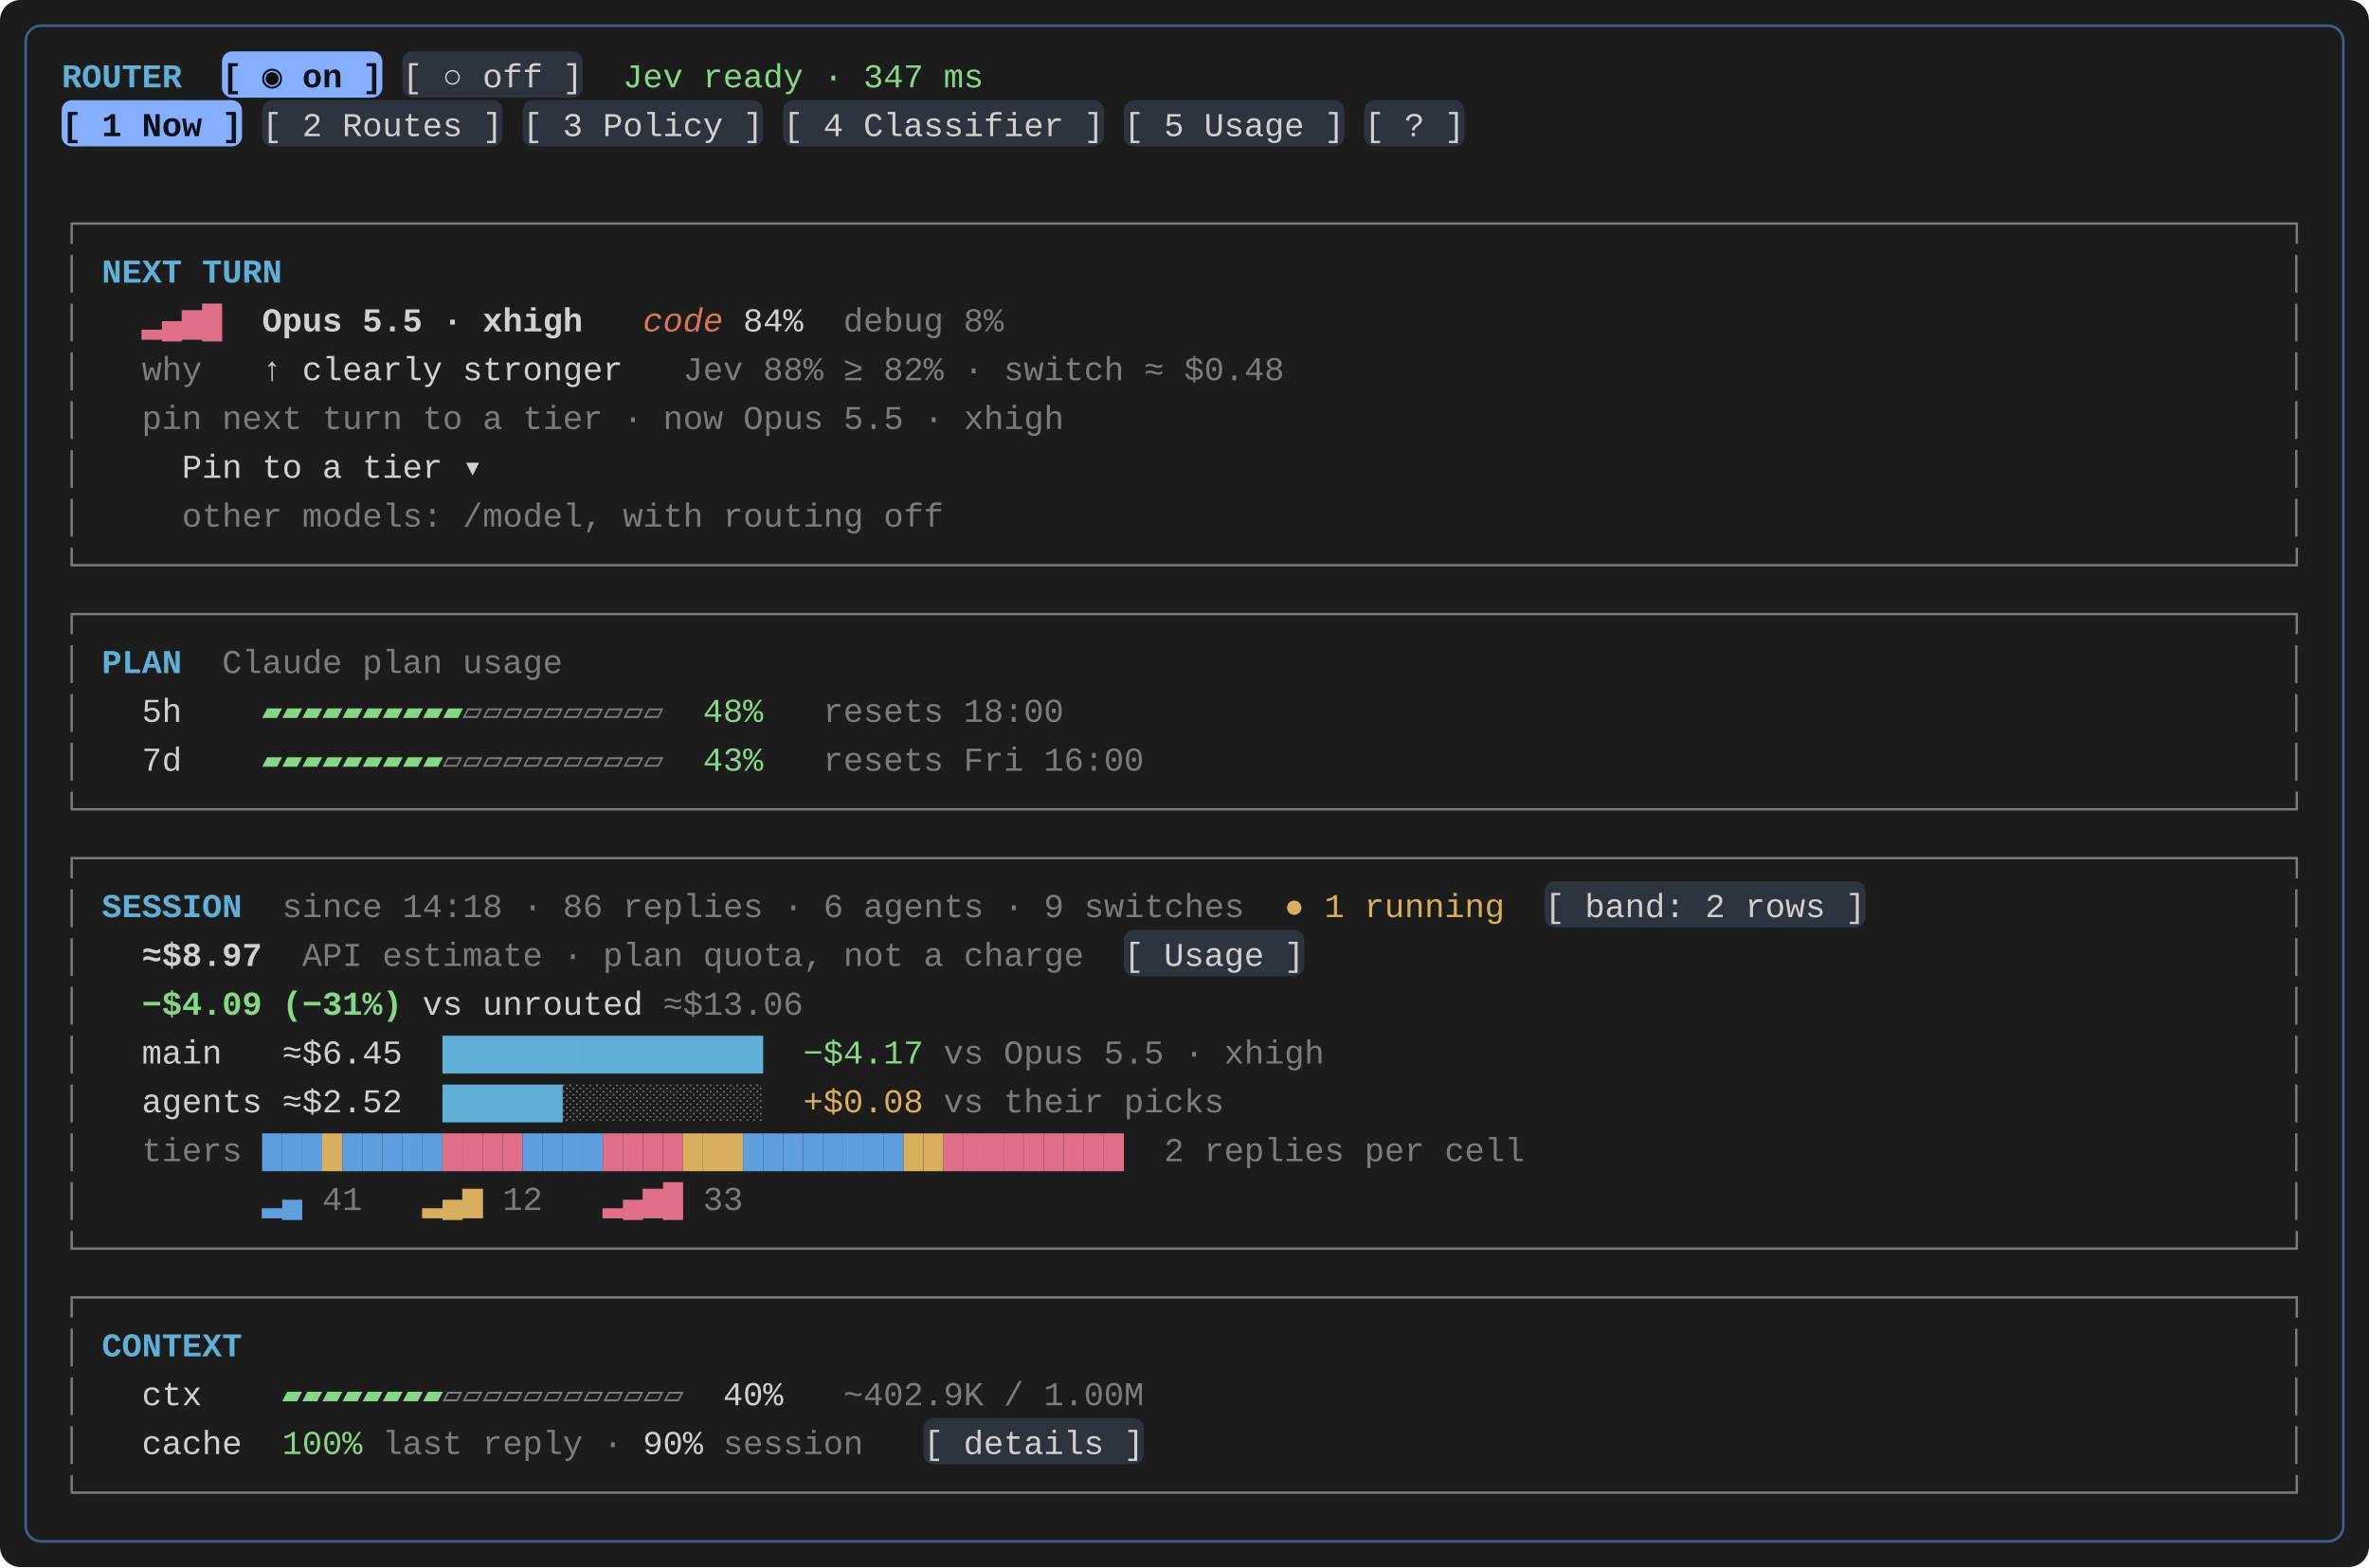
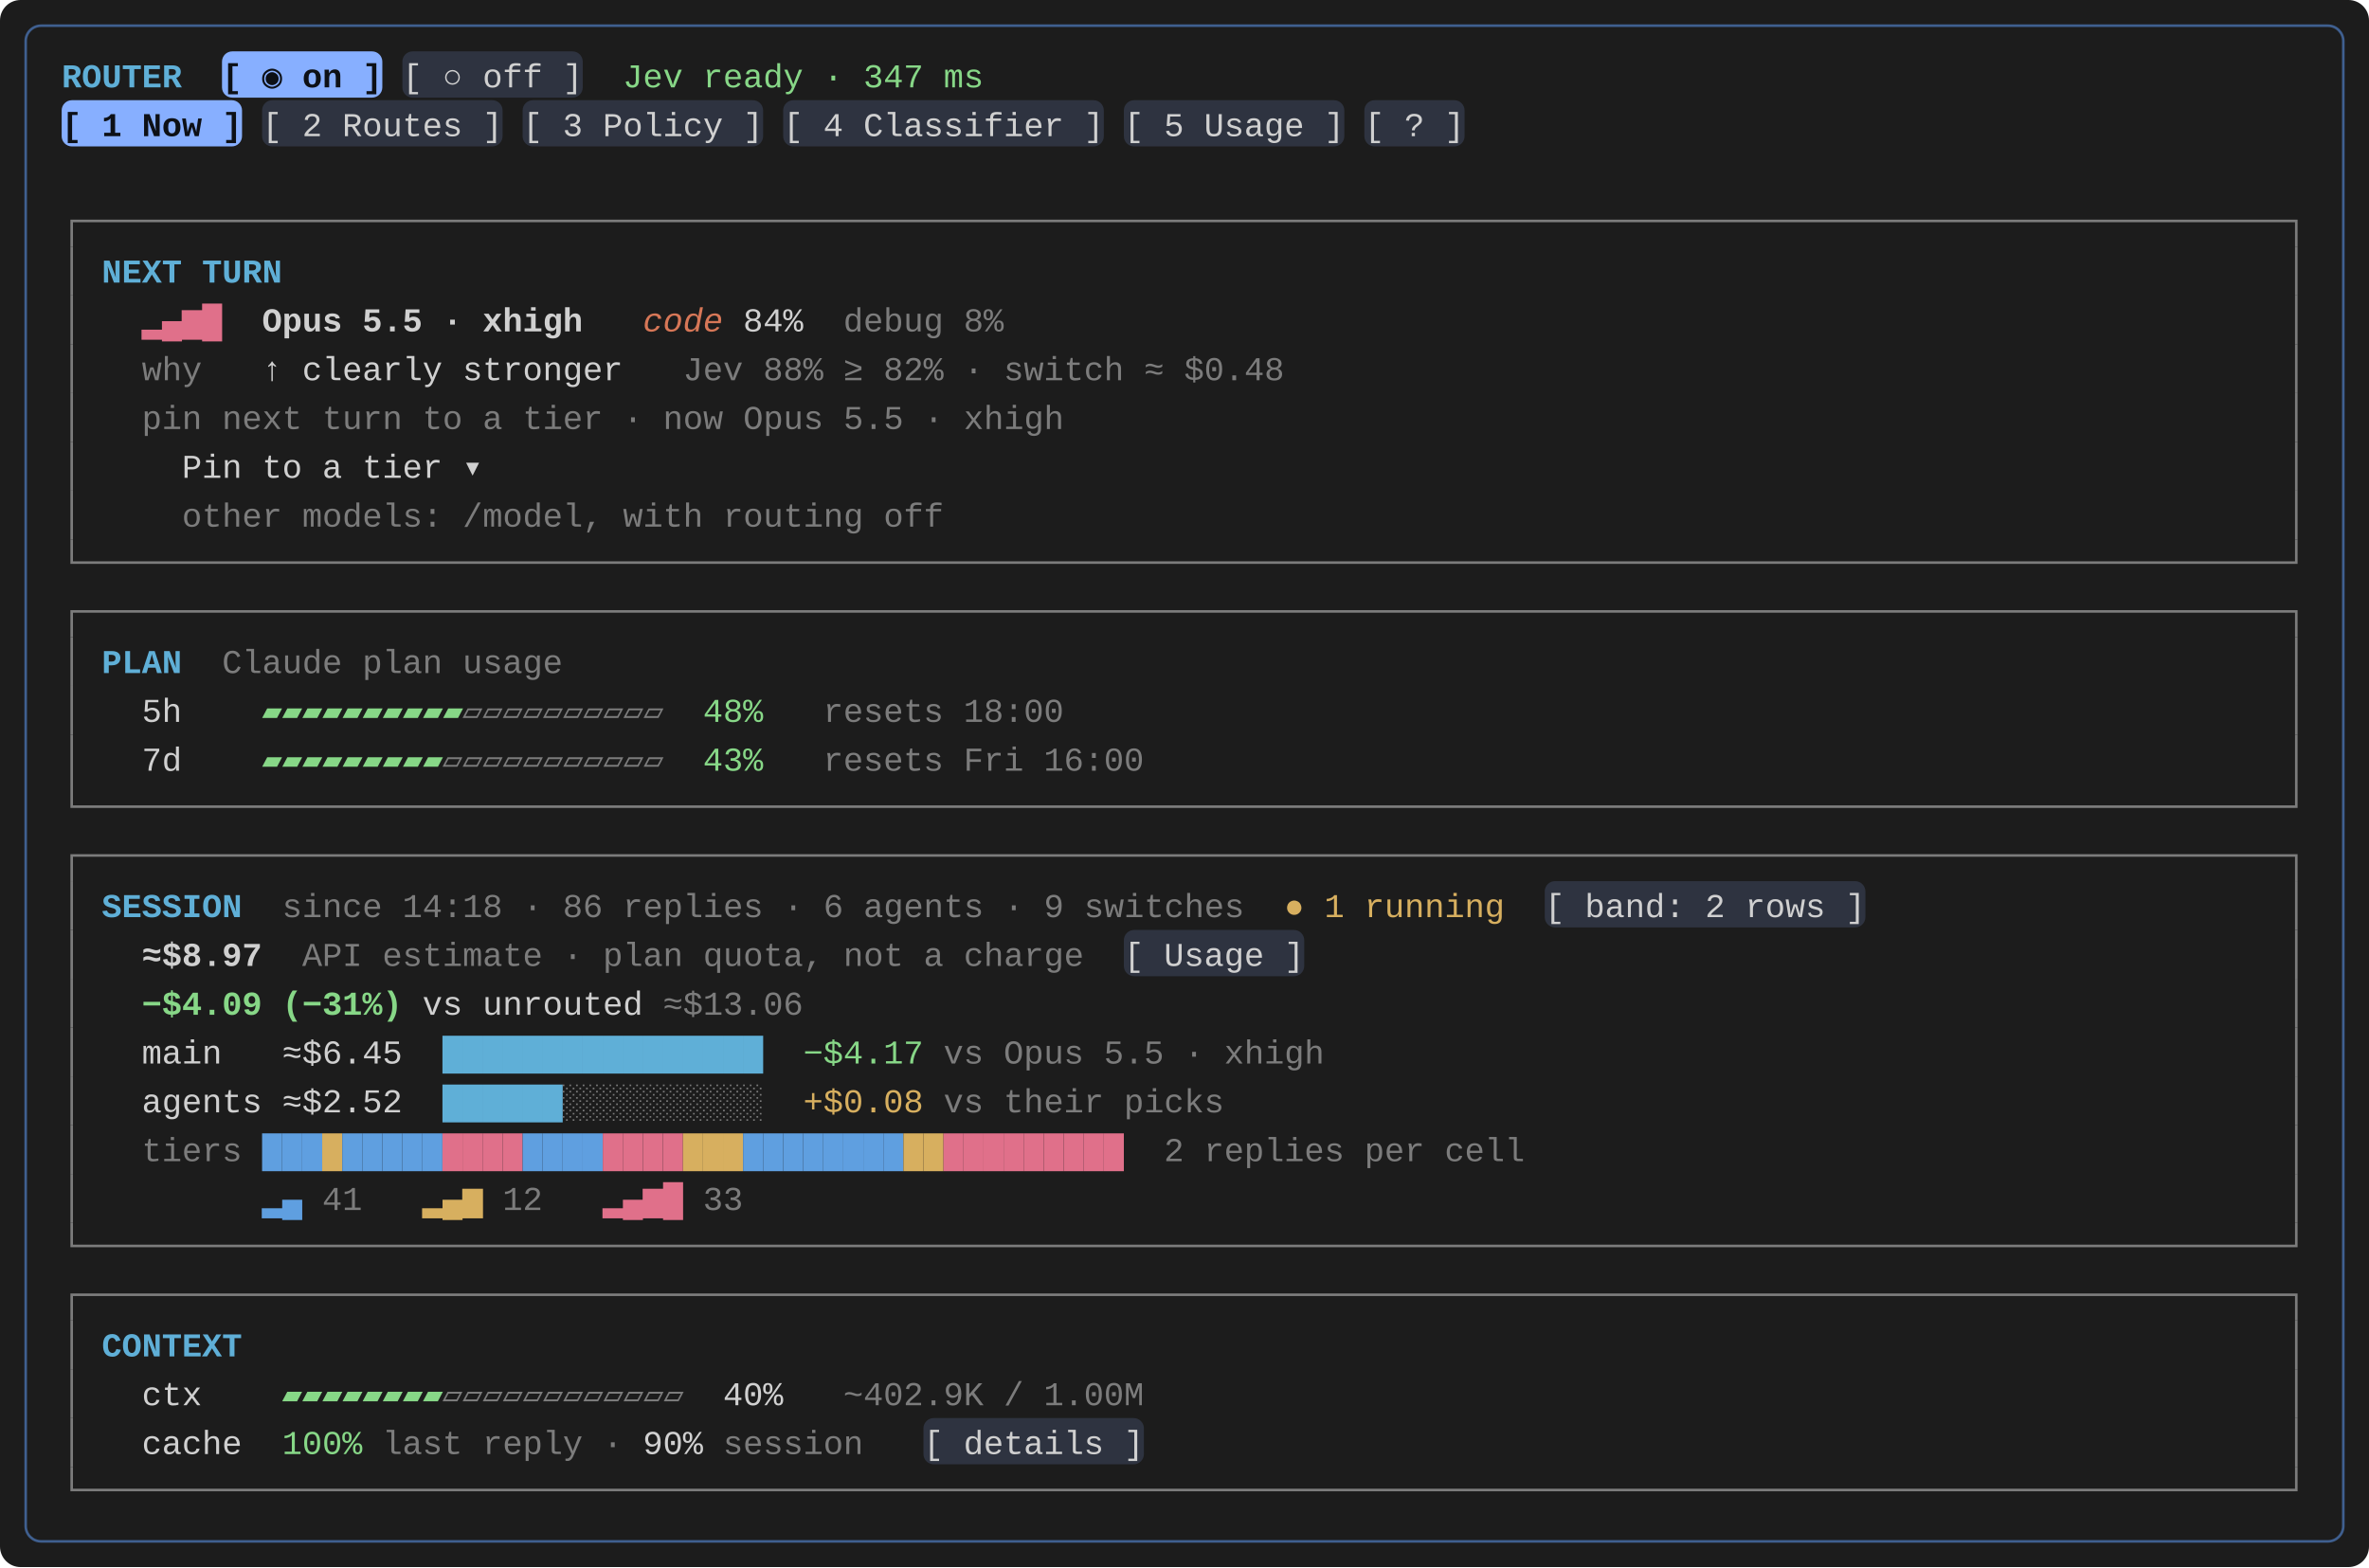
<svg xmlns="http://www.w3.org/2000/svg" viewBox="0 0 922 610" role="img" aria-labelledby="title desc">
  <style>
    text { font-family: ui-monospace, SFMono-Regular, Menlo, Consolas, 'Liberation Mono', monospace; font-size: 13px; }
    .cap { font-family: system-ui, -apple-system, 'Segoe UI', sans-serif; font-size: 12px; fill: #9a988f; }
  </style>
  <rect width="922" height="610" rx="8" fill="#1c1c1c" />
  <rect x="10" y="10" width="902" height="590" rx="6" fill="none" stroke="#3f5f8f" />
  <text x="24.0" y="34" fill="#5fafd7" font-weight="700" xml:space="preserve">ROUTER</text>
  <rect x="86.4" y="20" width="62.4" height="18" rx="4" fill="#87afff" />
  <text x="86.4" y="34" fill="#0d1016" font-weight="700" xml:space="preserve">[ ◉ on ]</text>
  <rect x="156.6" y="20" width="70.2" height="18" rx="4" fill="#2e3340" />
  <text x="156.6" y="34" fill="#d0d0d0" xml:space="preserve">[ ○ off ]</text>
  <text x="242.4" y="34" fill="#87d787" xml:space="preserve">Jev ready · 347 ms</text>
  <rect x="24.0" y="39" width="70.2" height="18" rx="4" fill="#87afff" />
  <text x="24.0" y="53" fill="#0d1016" font-weight="700" xml:space="preserve">[ 1 Now ]</text>
  <rect x="102.0" y="39" width="93.6" height="18" rx="4" fill="#2e3340" />
  <text x="102.0" y="53" fill="#d0d0d0" xml:space="preserve">[ 2 Routes ]</text>
  <rect x="203.4" y="39" width="93.6" height="18" rx="4" fill="#2e3340" />
  <text x="203.4" y="53" fill="#d0d0d0" xml:space="preserve">[ 3 Policy ]</text>
  <rect x="304.8" y="39" width="124.8" height="18" rx="4" fill="#2e3340" />
  <text x="304.8" y="53" fill="#d0d0d0" xml:space="preserve">[ 4 Classifier ]</text>
  <rect x="437.4" y="39" width="85.8" height="18" rx="4" fill="#2e3340" />
  <text x="437.4" y="53" fill="#d0d0d0" xml:space="preserve">[ 5 Usage ]</text>
  <rect x="531.0" y="39" width="39.0" height="18" rx="4" fill="#2e3340" />
  <text x="531.0" y="53" fill="#d0d0d0" xml:space="preserve">[ ? ]</text>
-   <text x="24.0" y="91" fill="#7c7c7c" xml:space="preserve">┌──────────────────────────────────────────────────────────────────────────────────────────────────────────────┐</text>
-   <text x="24.0" y="110" fill="#7c7c7c" xml:space="preserve">│</text>
+   <path d="M27.9 96V86H893.7V96" fill="none" stroke="#7c7c7c" />
+   <path d="M27.9 96V115" fill="none" stroke="#7c7c7c" />
  <text x="39.6" y="110" fill="#5fafd7" font-weight="700" xml:space="preserve">NEXT TURN</text>
-   <text x="889.8" y="110" fill="#7c7c7c" xml:space="preserve">│</text>
-   <text x="24.0" y="129" fill="#7c7c7c" xml:space="preserve">│</text>
+   <path d="M893.7 96V115" fill="none" stroke="#7c7c7c" />
+   <path d="M27.9 115V134" fill="none" stroke="#7c7c7c" />
  <text x="55.2" y="129" fill="#e0708a" xml:space="preserve">▂▄▆█</text>
  <text x="102.0" y="129" fill="#d0d0d0" font-weight="700" xml:space="preserve">Opus 5.5 · xhigh</text>
  <text x="250.2" y="129" fill="#d77757" font-style="italic" xml:space="preserve">code</text>
  <text x="281.4" y="129" fill="#d0d0d0" xml:space="preserve"> 84%</text>
  <text x="312.6" y="129" fill="#7c7c7c" xml:space="preserve">  debug 8%</text>
-   <text x="889.8" y="129" fill="#7c7c7c" xml:space="preserve">│</text>
-   <text x="24.0" y="148" fill="#7c7c7c" xml:space="preserve">│</text>
+   <path d="M893.7 115V134" fill="none" stroke="#7c7c7c" />
+   <path d="M27.9 134V153" fill="none" stroke="#7c7c7c" />
  <text x="39.6" y="148" fill="#7c7c7c" xml:space="preserve">  why   </text>
  <text x="102.0" y="148" fill="#d0d0d0" xml:space="preserve">↑ clearly stronger</text>
  <text x="242.4" y="148" fill="#7c7c7c" xml:space="preserve">   Jev 88% ≥ 82% · switch ≈ $0.48</text>
-   <text x="889.8" y="148" fill="#7c7c7c" xml:space="preserve">│</text>
-   <text x="24.0" y="167" fill="#7c7c7c" xml:space="preserve">│</text>
+   <path d="M893.7 134V153" fill="none" stroke="#7c7c7c" />
+   <path d="M27.9 153V172" fill="none" stroke="#7c7c7c" />
  <text x="39.6" y="167" fill="#7c7c7c" xml:space="preserve">  pin next turn to a tier · now Opus 5.5 · xhigh</text>
-   <text x="889.8" y="167" fill="#7c7c7c" xml:space="preserve">│</text>
-   <text x="24.0" y="186" fill="#7c7c7c" xml:space="preserve">│</text>
+   <path d="M893.7 153V172" fill="none" stroke="#7c7c7c" />
+   <path d="M27.9 172V191" fill="none" stroke="#7c7c7c" />
  <text x="70.8" y="186" fill="#d0d0d0" xml:space="preserve">Pin to a tier ▾</text>
-   <text x="889.8" y="186" fill="#7c7c7c" xml:space="preserve">│</text>
-   <text x="24.0" y="205" fill="#7c7c7c" xml:space="preserve">│</text>
+   <path d="M893.7 172V191" fill="none" stroke="#7c7c7c" />
+   <path d="M27.9 191V210" fill="none" stroke="#7c7c7c" />
  <text x="39.6" y="205" fill="#7c7c7c" xml:space="preserve">    other models: /model, with routing off</text>
-   <text x="889.8" y="205" fill="#7c7c7c" xml:space="preserve">│</text>
-   <text x="24.0" y="224" fill="#7c7c7c" xml:space="preserve">└──────────────────────────────────────────────────────────────────────────────────────────────────────────────┘</text>
-   <text x="24.0" y="243" fill="#7c7c7c" xml:space="preserve">┌──────────────────────────────────────────────────────────────────────────────────────────────────────────────┐</text>
-   <text x="24.0" y="262" fill="#7c7c7c" xml:space="preserve">│</text>
+   <path d="M893.7 191V210" fill="none" stroke="#7c7c7c" />
+   <path d="M27.9 210V219H893.7V210" fill="none" stroke="#7c7c7c" />
+   <path d="M27.9 248V238H893.7V248" fill="none" stroke="#7c7c7c" />
+   <path d="M27.9 248V267" fill="none" stroke="#7c7c7c" />
  <text x="39.6" y="262" fill="#5fafd7" font-weight="700" xml:space="preserve">PLAN</text>
  <text x="70.8" y="262" fill="#7c7c7c" xml:space="preserve">  Claude plan usage</text>
-   <text x="889.8" y="262" fill="#7c7c7c" xml:space="preserve">│</text>
-   <text x="24.0" y="281" fill="#7c7c7c" xml:space="preserve">│</text>
+   <path d="M893.7 248V267" fill="none" stroke="#7c7c7c" />
+   <path d="M27.9 267V286" fill="none" stroke="#7c7c7c" />
  <text x="39.6" y="281" fill="#d0d0d0" xml:space="preserve">  5h    </text>
  <text x="102.0" y="281" fill="#87d787" xml:space="preserve">▰▰▰▰▰▰▰▰▰▰</text>
  <text x="180.0" y="281" fill="#7c7c7c" xml:space="preserve">▱▱▱▱▱▱▱▱▱▱</text>
  <text x="258.0" y="281" fill="#87d787" xml:space="preserve">  48%</text>
  <text x="297.0" y="281" fill="#7c7c7c" xml:space="preserve">   resets 18:00</text>
-   <text x="889.8" y="281" fill="#7c7c7c" xml:space="preserve">│</text>
-   <text x="24.0" y="300" fill="#7c7c7c" xml:space="preserve">│</text>
+   <path d="M893.7 267V286" fill="none" stroke="#7c7c7c" />
+   <path d="M27.9 286V305" fill="none" stroke="#7c7c7c" />
  <text x="39.6" y="300" fill="#d0d0d0" xml:space="preserve">  7d    </text>
  <text x="102.0" y="300" fill="#87d787" xml:space="preserve">▰▰▰▰▰▰▰▰▰</text>
  <text x="172.2" y="300" fill="#7c7c7c" xml:space="preserve">▱▱▱▱▱▱▱▱▱▱▱</text>
  <text x="258.0" y="300" fill="#87d787" xml:space="preserve">  43%</text>
  <text x="297.0" y="300" fill="#7c7c7c" xml:space="preserve">   resets Fri 16:00</text>
-   <text x="889.8" y="300" fill="#7c7c7c" xml:space="preserve">│</text>
-   <text x="24.0" y="319" fill="#7c7c7c" xml:space="preserve">└──────────────────────────────────────────────────────────────────────────────────────────────────────────────┘</text>
-   <text x="24.0" y="338" fill="#7c7c7c" xml:space="preserve">┌──────────────────────────────────────────────────────────────────────────────────────────────────────────────┐</text>
-   <text x="24.0" y="357" fill="#7c7c7c" xml:space="preserve">│</text>
+   <path d="M893.7 286V305" fill="none" stroke="#7c7c7c" />
+   <path d="M27.9 305V314H893.7V305" fill="none" stroke="#7c7c7c" />
+   <path d="M27.9 343V333H893.7V343" fill="none" stroke="#7c7c7c" />
+   <path d="M27.9 343V362" fill="none" stroke="#7c7c7c" />
  <text x="39.6" y="357" fill="#5fafd7" font-weight="700" xml:space="preserve">SESSION</text>
  <text x="94.2" y="357" fill="#7c7c7c" xml:space="preserve">  since 14:18 · 86 replies · 6 agents · 9 switches</text>
  <text x="484.2" y="357" fill="#d7af5f" xml:space="preserve">  ● 1 running</text>
  <rect x="601.2" y="343" width="124.8" height="18" rx="4" fill="#2e3340" />
  <text x="601.2" y="357" fill="#d0d0d0" xml:space="preserve">[ band: 2 rows ]</text>
-   <text x="889.8" y="357" fill="#7c7c7c" xml:space="preserve">│</text>
-   <text x="24.0" y="376" fill="#7c7c7c" xml:space="preserve">│</text>
+   <path d="M893.7 343V362" fill="none" stroke="#7c7c7c" />
+   <path d="M27.9 362V381" fill="none" stroke="#7c7c7c" />
  <text x="55.2" y="376" fill="#d0d0d0" font-weight="700" xml:space="preserve">≈$8.97</text>
  <text x="102.0" y="376" fill="#7c7c7c" xml:space="preserve">  API estimate · plan quota, not a charge  </text>
  <rect x="437.4" y="362" width="70.2" height="18" rx="4" fill="#2e3340" />
  <text x="437.4" y="376" fill="#d0d0d0" xml:space="preserve">[ Usage ]</text>
-   <text x="889.8" y="376" fill="#7c7c7c" xml:space="preserve">│</text>
-   <text x="24.0" y="395" fill="#7c7c7c" xml:space="preserve">│</text>
+   <path d="M893.7 362V381" fill="none" stroke="#7c7c7c" />
+   <path d="M27.9 381V400" fill="none" stroke="#7c7c7c" />
  <text x="55.2" y="395" fill="#87d787" font-weight="700" xml:space="preserve">−$4.09 (−31%)</text>
  <text x="156.6" y="395" fill="#d0d0d0" xml:space="preserve"> vs unrouted</text>
  <text x="250.2" y="395" fill="#7c7c7c" xml:space="preserve"> ≈$13.06</text>
-   <text x="889.8" y="395" fill="#7c7c7c" xml:space="preserve">│</text>
-   <text x="24.0" y="414" fill="#7c7c7c" xml:space="preserve">│</text>
+   <path d="M893.7 381V400" fill="none" stroke="#7c7c7c" />
+   <path d="M27.9 400V419" fill="none" stroke="#7c7c7c" />
  <text x="39.6" y="414" fill="#d0d0d0" xml:space="preserve">  main  </text>
  <text x="102.0" y="414" fill="#d0d0d0" xml:space="preserve"> ≈$6.45</text>
  <text x="172.2" y="414" fill="#5fafd7" xml:space="preserve">████████████████</text>
  <text x="312.6" y="414" fill="#87d787" xml:space="preserve">−$4.17</text>
  <text x="359.4" y="414" fill="#7c7c7c" xml:space="preserve"> vs Opus 5.5 · xhigh</text>
-   <text x="889.8" y="414" fill="#7c7c7c" xml:space="preserve">│</text>
-   <text x="24.0" y="433" fill="#7c7c7c" xml:space="preserve">│</text>
+   <path d="M893.7 400V419" fill="none" stroke="#7c7c7c" />
+   <path d="M27.9 419V438" fill="none" stroke="#7c7c7c" />
  <text x="39.6" y="433" fill="#d0d0d0" xml:space="preserve">  agents</text>
  <text x="102.0" y="433" fill="#d0d0d0" xml:space="preserve"> ≈$2.52</text>
  <text x="172.2" y="433" fill="#5fafd7" xml:space="preserve">██████</text>
  <text x="219.0" y="433" fill="#7c7c7c" xml:space="preserve">░░░░░░░░░░</text>
  <text x="312.6" y="433" fill="#d7af5f" xml:space="preserve">+$0.08</text>
  <text x="359.4" y="433" fill="#7c7c7c" xml:space="preserve"> vs their picks</text>
-   <text x="889.8" y="433" fill="#7c7c7c" xml:space="preserve">│</text>
-   <text x="24.0" y="452" fill="#7c7c7c" xml:space="preserve">│</text>
+   <path d="M893.7 419V438" fill="none" stroke="#7c7c7c" />
+   <path d="M27.9 438V457" fill="none" stroke="#7c7c7c" />
  <text x="39.6" y="452" fill="#7c7c7c" xml:space="preserve">  tiers </text>
  <text x="102.0" y="452" fill="#5f9fe0" font-weight="700" xml:space="preserve">█</text>
  <text x="109.8" y="452" fill="#5f9fe0" font-weight="700" xml:space="preserve">█</text>
  <text x="117.6" y="452" fill="#5f9fe0" font-weight="700" xml:space="preserve">█</text>
  <text x="125.4" y="452" fill="#d7af5f" font-weight="700" xml:space="preserve">█</text>
  <text x="133.2" y="452" fill="#5f9fe0" font-weight="700" xml:space="preserve">█</text>
  <text x="141.0" y="452" fill="#5f9fe0" font-weight="700" xml:space="preserve">█</text>
  <text x="148.8" y="452" fill="#5f9fe0" font-weight="700" xml:space="preserve">█</text>
  <text x="156.6" y="452" fill="#5f9fe0" font-weight="700" xml:space="preserve">█</text>
  <text x="164.4" y="452" fill="#5f9fe0" font-weight="700" xml:space="preserve">█</text>
  <text x="172.2" y="452" fill="#e0708a" font-weight="700" xml:space="preserve">█</text>
  <text x="180.0" y="452" fill="#e0708a" font-weight="700" xml:space="preserve">█</text>
  <text x="187.8" y="452" fill="#e0708a" font-weight="700" xml:space="preserve">█</text>
  <text x="195.6" y="452" fill="#e0708a" font-weight="700" xml:space="preserve">█</text>
  <text x="203.4" y="452" fill="#5f9fe0" font-weight="700" xml:space="preserve">█</text>
  <text x="211.2" y="452" fill="#5f9fe0" font-weight="700" xml:space="preserve">█</text>
  <text x="219.0" y="452" fill="#5f9fe0" font-weight="700" xml:space="preserve">█</text>
  <text x="226.8" y="452" fill="#5f9fe0" font-weight="700" xml:space="preserve">█</text>
  <text x="234.6" y="452" fill="#e0708a" font-weight="700" xml:space="preserve">█</text>
  <text x="242.4" y="452" fill="#e0708a" font-weight="700" xml:space="preserve">█</text>
  <text x="250.2" y="452" fill="#e0708a" font-weight="700" xml:space="preserve">█</text>
  <text x="258.0" y="452" fill="#e0708a" font-weight="700" xml:space="preserve">█</text>
  <text x="265.8" y="452" fill="#d7af5f" font-weight="700" xml:space="preserve">█</text>
  <text x="273.6" y="452" fill="#d7af5f" font-weight="700" xml:space="preserve">█</text>
  <text x="281.4" y="452" fill="#d7af5f" font-weight="700" xml:space="preserve">█</text>
  <text x="289.2" y="452" fill="#5f9fe0" font-weight="700" xml:space="preserve">█</text>
  <text x="297.0" y="452" fill="#5f9fe0" font-weight="700" xml:space="preserve">█</text>
  <text x="304.8" y="452" fill="#5f9fe0" font-weight="700" xml:space="preserve">█</text>
  <text x="312.6" y="452" fill="#5f9fe0" font-weight="700" xml:space="preserve">█</text>
  <text x="320.4" y="452" fill="#5f9fe0" font-weight="700" xml:space="preserve">█</text>
  <text x="328.2" y="452" fill="#5f9fe0" font-weight="700" xml:space="preserve">█</text>
  <text x="336.0" y="452" fill="#5f9fe0" font-weight="700" xml:space="preserve">█</text>
  <text x="343.8" y="452" fill="#5f9fe0" font-weight="700" xml:space="preserve">█</text>
  <text x="351.6" y="452" fill="#d7af5f" font-weight="700" xml:space="preserve">█</text>
  <text x="359.4" y="452" fill="#d7af5f" font-weight="700" xml:space="preserve">█</text>
  <text x="367.2" y="452" fill="#e0708a" font-weight="700" xml:space="preserve">█</text>
  <text x="375.0" y="452" fill="#e0708a" font-weight="700" xml:space="preserve">█</text>
  <text x="382.8" y="452" fill="#e0708a" font-weight="700" xml:space="preserve">█</text>
  <text x="390.6" y="452" fill="#e0708a" font-weight="700" xml:space="preserve">█</text>
  <text x="398.4" y="452" fill="#e0708a" font-weight="700" xml:space="preserve">█</text>
  <text x="406.2" y="452" fill="#e0708a" font-weight="700" xml:space="preserve">█</text>
  <text x="414.0" y="452" fill="#e0708a" font-weight="700" xml:space="preserve">█</text>
  <text x="421.8" y="452" fill="#e0708a" font-weight="700" xml:space="preserve">█</text>
  <text x="429.6" y="452" fill="#e0708a" font-weight="700" xml:space="preserve">█</text>
  <text x="437.4" y="452" fill="#7c7c7c" xml:space="preserve">  2 replies per cell</text>
-   <text x="889.8" y="452" fill="#7c7c7c" xml:space="preserve">│</text>
-   <text x="24.0" y="471" fill="#7c7c7c" xml:space="preserve">│</text>
+   <path d="M893.7 438V457" fill="none" stroke="#7c7c7c" />
+   <path d="M27.9 457V476" fill="none" stroke="#7c7c7c" />
  <text x="102.0" y="471" fill="#5f9fe0" xml:space="preserve">▂▄</text>
  <text x="117.6" y="471" fill="#7c7c7c" xml:space="preserve"> 41   </text>
  <text x="164.4" y="471" fill="#d7af5f" xml:space="preserve">▂▄▆</text>
  <text x="187.8" y="471" fill="#7c7c7c" xml:space="preserve"> 12   </text>
  <text x="234.6" y="471" fill="#e0708a" xml:space="preserve">▂▄▆█</text>
  <text x="265.8" y="471" fill="#7c7c7c" xml:space="preserve"> 33   </text>
-   <text x="889.8" y="471" fill="#7c7c7c" xml:space="preserve">│</text>
-   <text x="24.0" y="490" fill="#7c7c7c" xml:space="preserve">└──────────────────────────────────────────────────────────────────────────────────────────────────────────────┘</text>
-   <text x="24.0" y="509" fill="#7c7c7c" xml:space="preserve">┌──────────────────────────────────────────────────────────────────────────────────────────────────────────────┐</text>
-   <text x="24.0" y="528" fill="#7c7c7c" xml:space="preserve">│</text>
+   <path d="M893.7 457V476" fill="none" stroke="#7c7c7c" />
+   <path d="M27.9 476V485H893.7V476" fill="none" stroke="#7c7c7c" />
+   <path d="M27.9 514V504H893.7V514" fill="none" stroke="#7c7c7c" />
+   <path d="M27.9 514V533" fill="none" stroke="#7c7c7c" />
  <text x="39.6" y="528" fill="#5fafd7" font-weight="700" xml:space="preserve">CONTEXT</text>
-   <text x="889.8" y="528" fill="#7c7c7c" xml:space="preserve">│</text>
-   <text x="24.0" y="547" fill="#7c7c7c" xml:space="preserve">│</text>
+   <path d="M893.7 514V533" fill="none" stroke="#7c7c7c" />
+   <path d="M27.9 533V552" fill="none" stroke="#7c7c7c" />
  <text x="39.6" y="547" fill="#d0d0d0" xml:space="preserve">  ctx    </text>
  <text x="109.8" y="547" fill="#87d787" xml:space="preserve">▰▰▰▰▰▰▰▰</text>
  <text x="172.2" y="547" fill="#7c7c7c" xml:space="preserve">▱▱▱▱▱▱▱▱▱▱▱▱</text>
  <text x="265.8" y="547" fill="#d0d0d0" xml:space="preserve">  40%</text>
  <text x="304.8" y="547" fill="#7c7c7c" xml:space="preserve">   ~402.9K / 1.00M</text>
-   <text x="889.8" y="547" fill="#7c7c7c" xml:space="preserve">│</text>
-   <text x="24.0" y="566" fill="#7c7c7c" xml:space="preserve">│</text>
+   <path d="M893.7 533V552" fill="none" stroke="#7c7c7c" />
+   <path d="M27.9 552V571" fill="none" stroke="#7c7c7c" />
  <text x="39.6" y="566" fill="#d0d0d0" xml:space="preserve">  cache  </text>
  <text x="109.8" y="566" fill="#87d787" xml:space="preserve">100%</text>
  <text x="141.0" y="566" fill="#7c7c7c" xml:space="preserve"> last reply</text>
  <text x="226.8" y="566" fill="#7c7c7c" xml:space="preserve"> · </text>
  <text x="250.2" y="566" fill="#d0d0d0" xml:space="preserve">90%</text>
  <text x="273.6" y="566" fill="#7c7c7c" xml:space="preserve"> session</text>
  <rect x="359.4" y="552" width="85.8" height="18" rx="4" fill="#2e3340" />
  <text x="359.4" y="566" fill="#d0d0d0" xml:space="preserve">[ details ]</text>
-   <text x="889.8" y="566" fill="#7c7c7c" xml:space="preserve">│</text>
-   <text x="24.0" y="585" fill="#7c7c7c" xml:space="preserve">└──────────────────────────────────────────────────────────────────────────────────────────────────────────────┘</text>
+   <path d="M893.7 552V571" fill="none" stroke="#7c7c7c" />
+   <path d="M27.9 571V580H893.7V571" fill="none" stroke="#7c7c7c" />
</svg>
